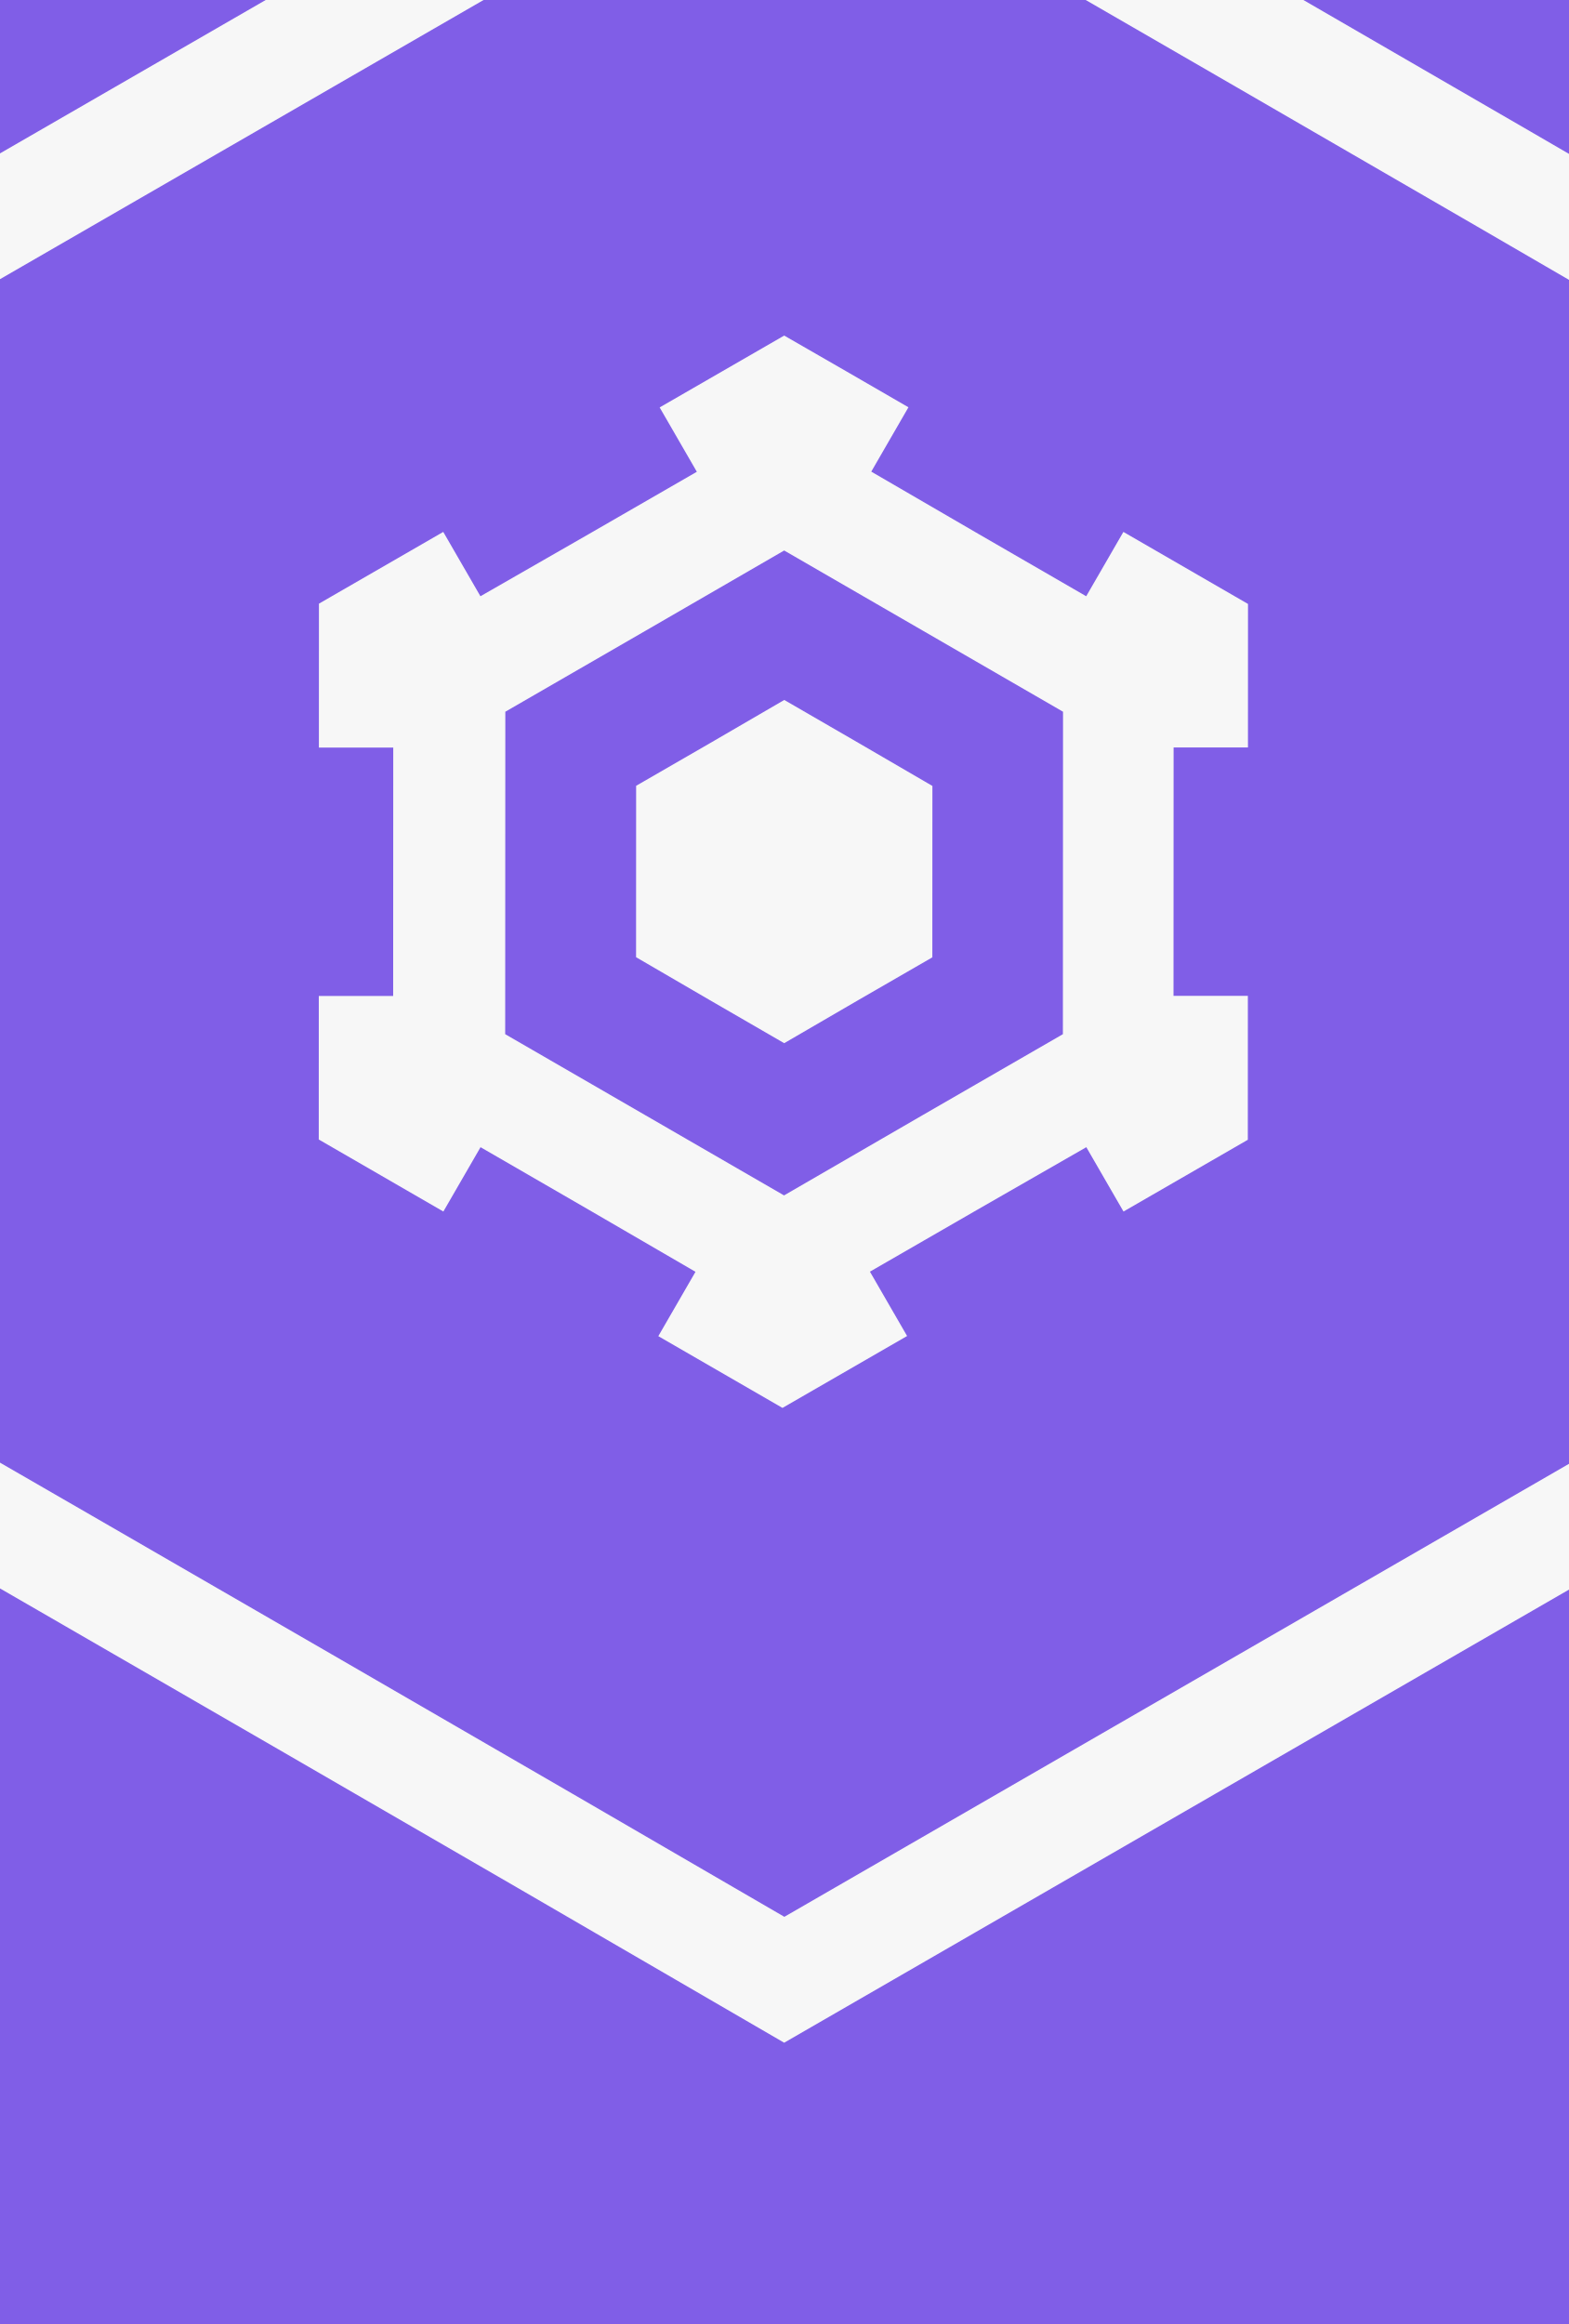
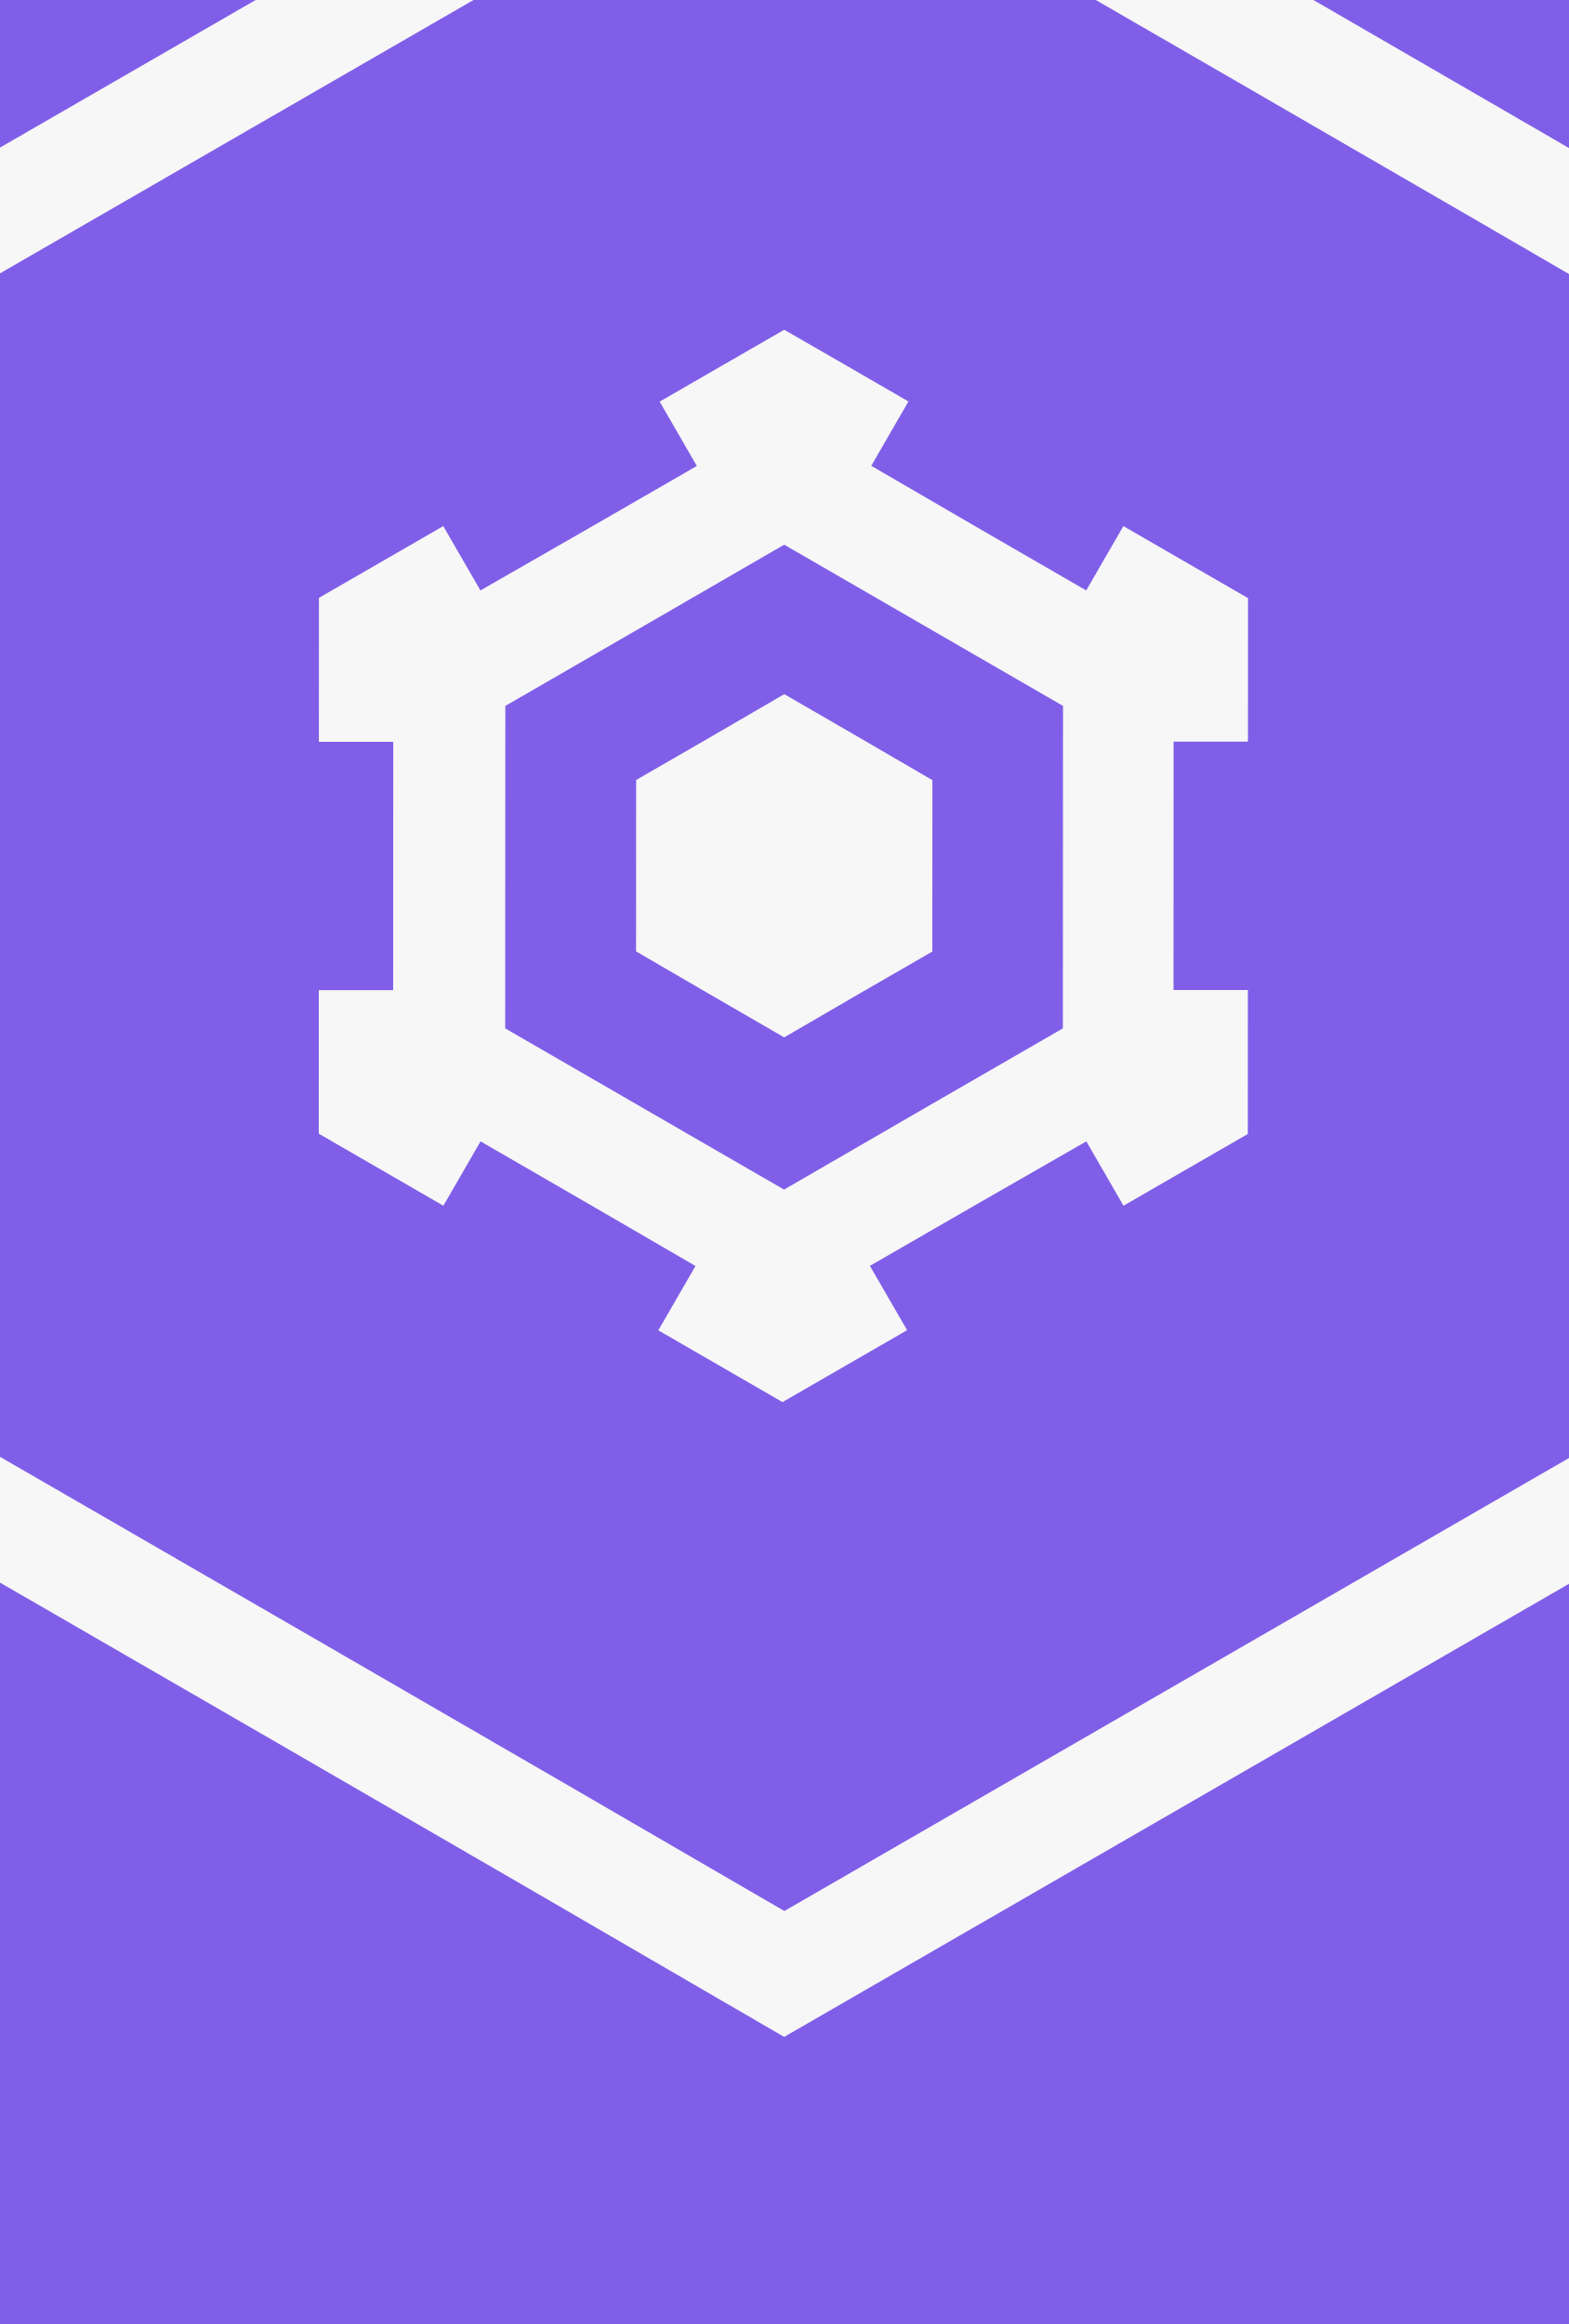
- <svg xmlns="http://www.w3.org/2000/svg" viewBox="0 360 1080 1600" height="100%" width="100%" version="1.1">
+ <svg xmlns="http://www.w3.org/2000/svg" viewBox="0 364 1080 1600" height="100%" width="100%" version="1.1">
  <defs />
  <g transform="translate(0,867.6378)">
    <path fill="#805ee7" d="m1230-1140v2460h-1380v-2460h1380z" />
  </g>
  <g transform="translate(0,840)">
    <path d="M1200,502c-220,127-440,254-660,381-220-128-440-255-660-382,0.103-254,0.206-508,0.308-763,220-127,440-254,660-381,220,127,440,254,660,382-0.103,254-0.206,508-0.308,762z" stroke="#f7f7f7" stroke-linecap="butt" stroke-miterlimit="4" stroke-width="75" fill="none" />
  </g>
  <path d="m540,591c-28.6,16.5-57.2,33-85.8,49.5,8.52,14.8,17,29.5,25.6,44.3-49.5,28.6-99,57.1-149,85.7-8.53-14.8-17.1-29.5-25.6-44.3-28.5,16.5-57.1,32.9-85.6,49.4-0.01,33-0.021,66.1-0.031,99.1h51.2c-0.021,57.2-0.042,114-0.062,171h-51.2c-0.01,32.9-0.021,65.9-0.031,98.8,28.6,16.5,57.2,33.1,85.8,49.6,8.53-14.8,17.1-29.5,25.6-44.3,49.5,28.6,99,57.2,148,85.8-8.52,14.8-17,29.5-25.6,44.3,28.5,16.5,57,33,85.5,49.4,28.6-16.5,57.2-33,85.8-49.5-8.52-14.8-17-29.5-25.6-44.3,49.5-28.6,99-57.1,149-85.7,8.53,14.8,17.1,29.5,25.6,44.3,28.5-16.5,57.1-32.9,85.6-49.4,0.01-33,0.021-66.1,0.031-99.1h-51.2c0.021-57.2,0.042-114,0.062-171h51.2c0.01-32.9,0.021-65.9,0.031-98.8-28.6-16.5-57.2-33-85.8-49.6-8.53,14.8-17.1,29.5-25.6,44.3-49.5-28.6-99-57.2-148-85.8,8.53-14.8,17.1-29.5,25.6-44.3-28.5-16.5-57-33-85.6-49.4zm-0.062,148c64,37,128,74,192,111-0.031,74-0.062,148-0.094,222-64.1,36.9-128,73.9-192,111-64-37-128-74-192-111,0.031-74,0.062-148,0.094-222,64.1-37,128-73.9,192-111z" fill="#f7f7f7" />
  <path fill="#f7f7f7" d="m438,901c34.2-19.7,68.3-39.4,102-59.1,34.1,19.7,68.3,39.5,102,59.2-0.016,39.4-0.032,78.9-0.048,118-34.2,19.7-68.3,39.4-102,59.1-34.1-19.7-68.3-39.5-102-59.2,0.016-39.4,0.032-78.9,0.048-118z" />
</svg>
